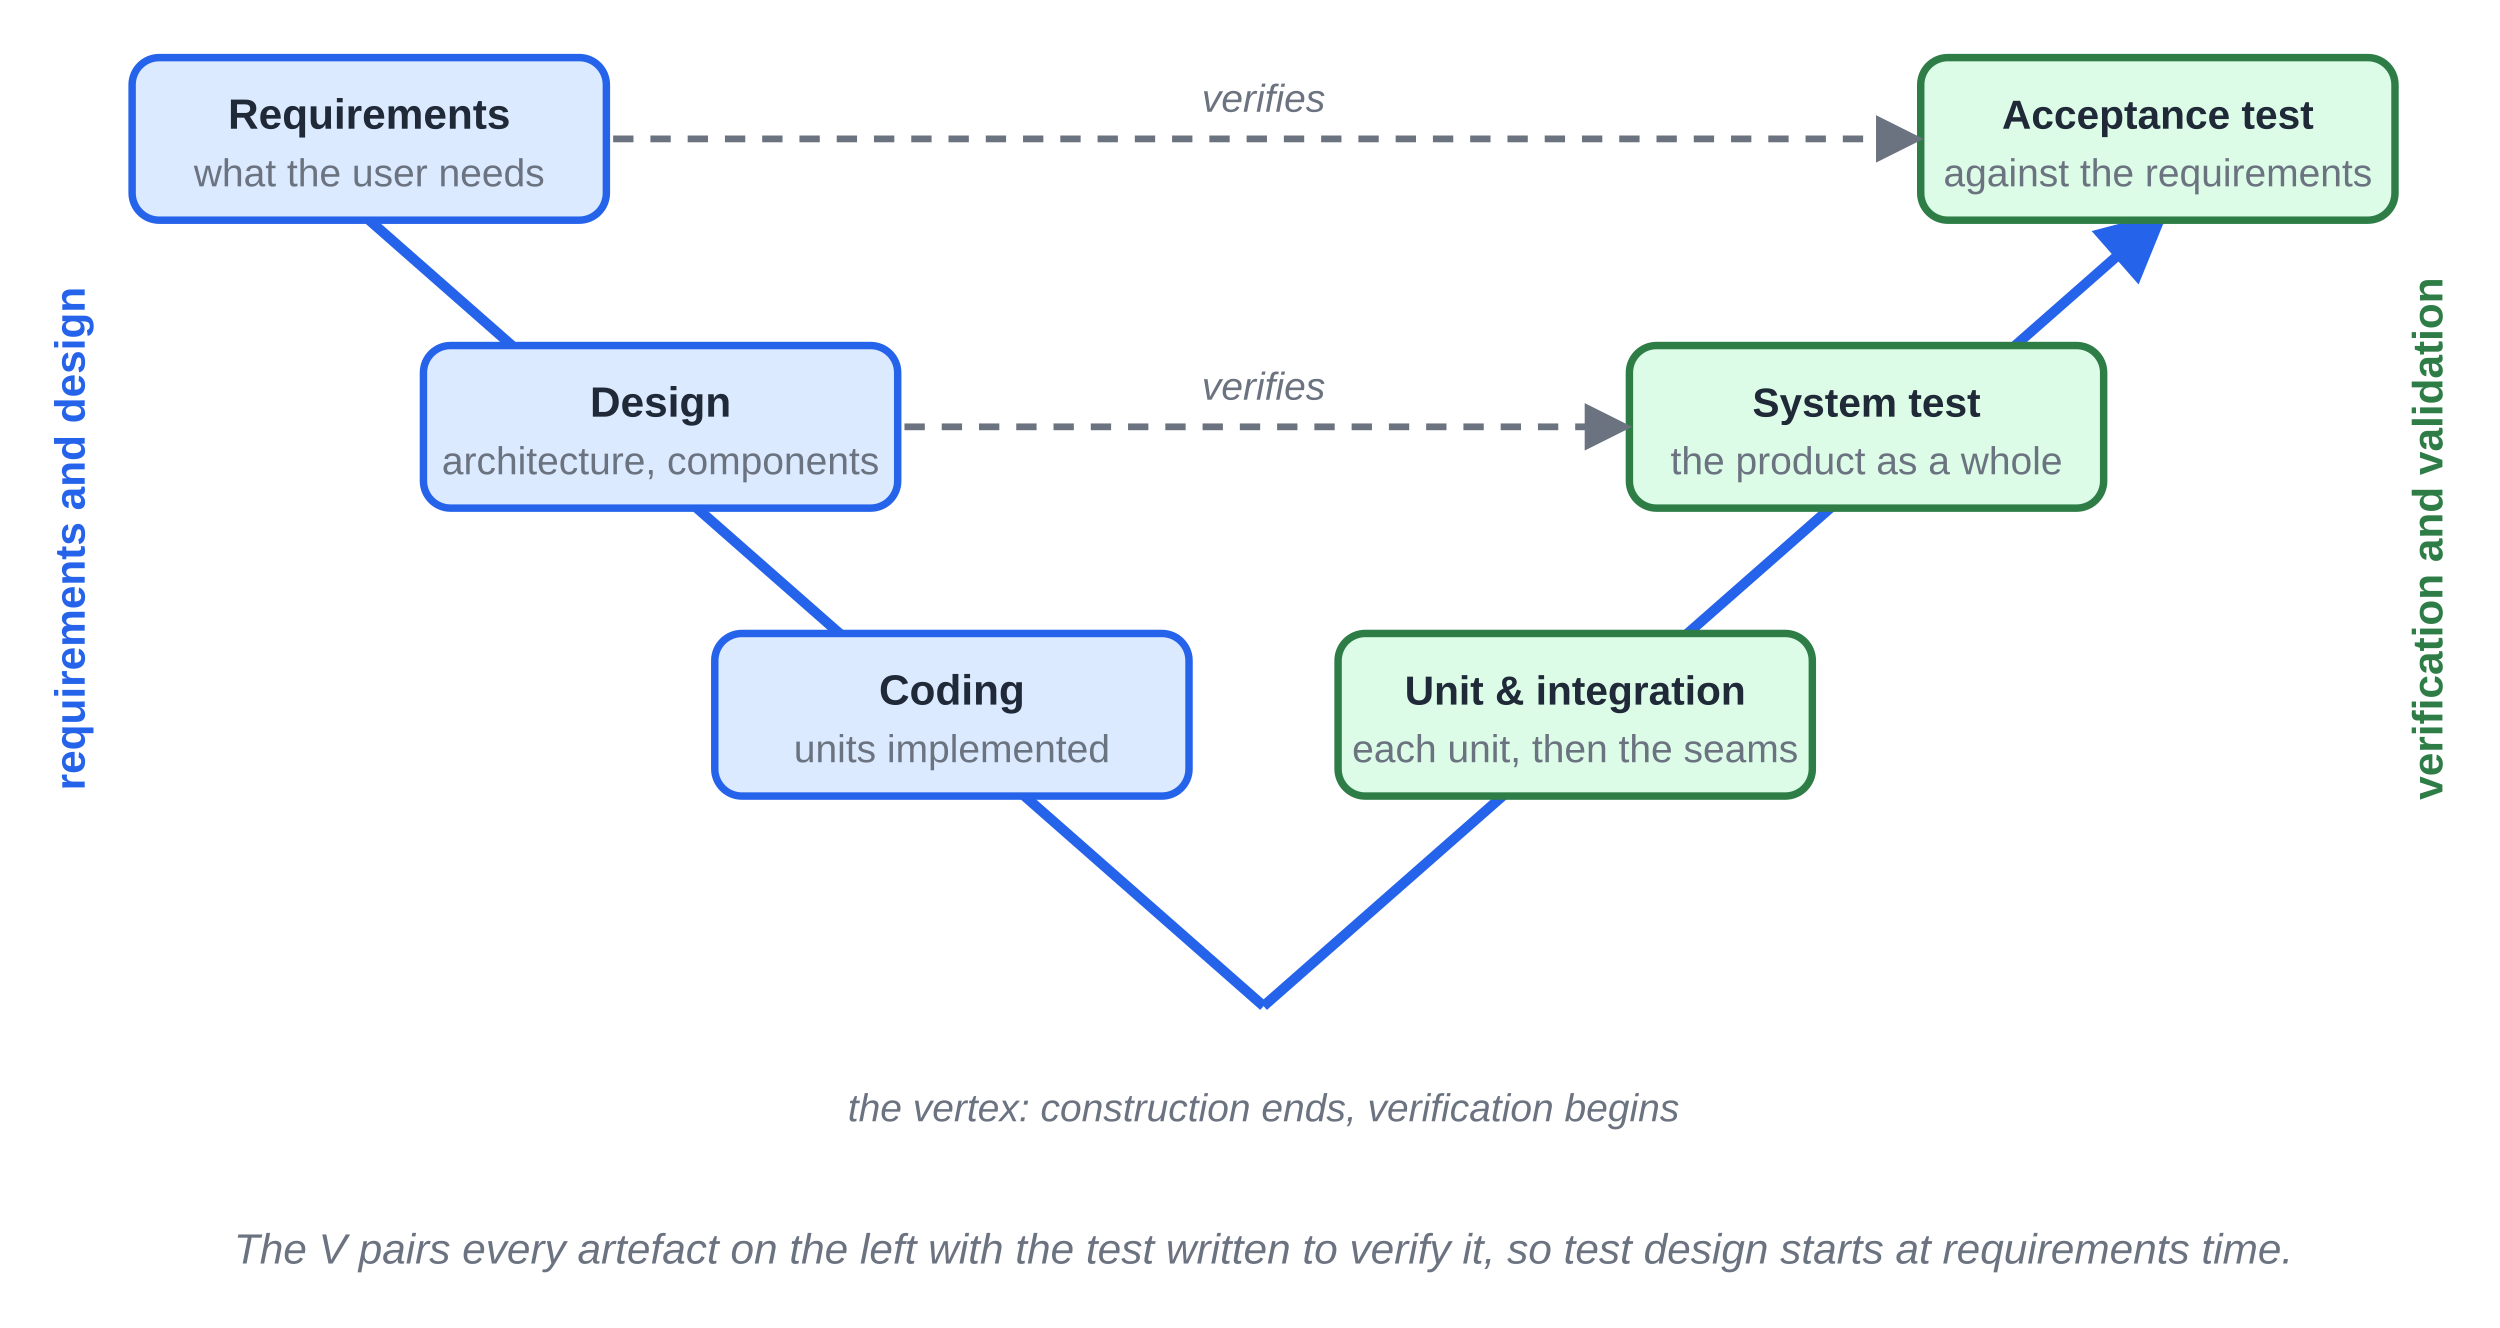
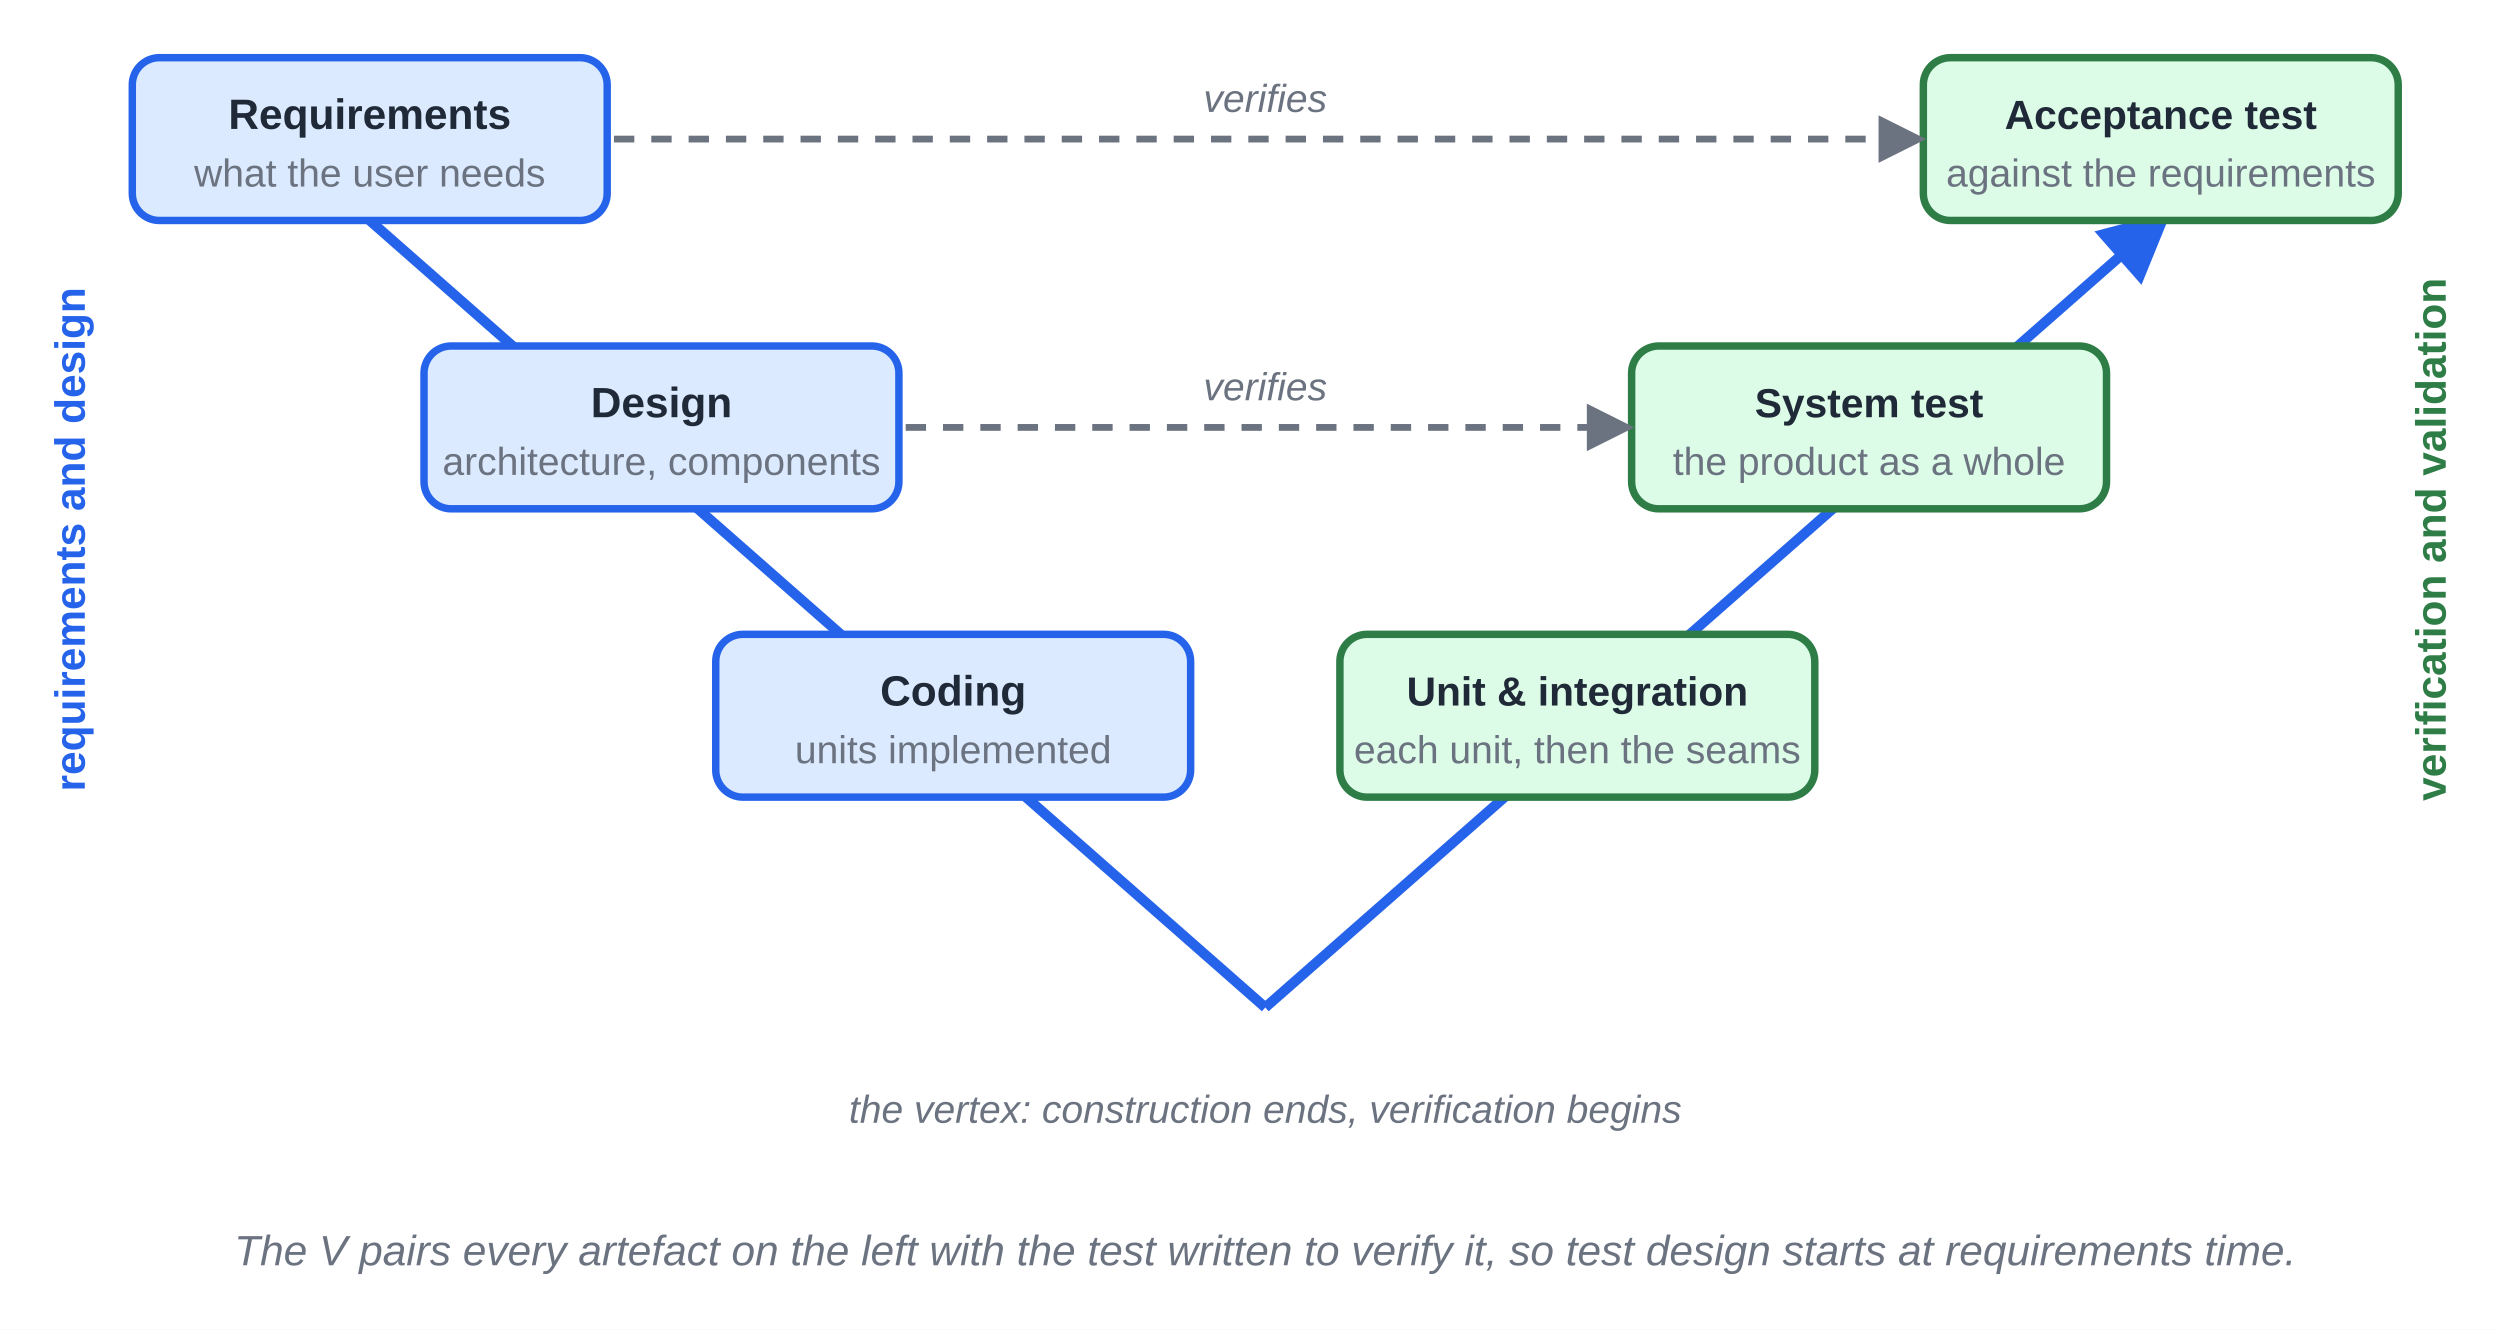
- <svg xmlns="http://www.w3.org/2000/svg" viewBox="7 51 738 392" font-family="Arial">
+ <svg xmlns="http://www.w3.org/2000/svg" viewBox="7 51 737 392" font-family="Arial">
  <defs>
    <marker id="arrB" viewBox="0 0 10 10" refX="8" refY="5" markerWidth="7" markerHeight="7" orient="auto-start-reverse">
      <path d="M0,0 L10,5 L0,10 z" fill="#2563EB" />
    </marker>
    <marker id="arrG" viewBox="0 0 10 10" refX="8" refY="5" markerWidth="7" markerHeight="7" orient="auto-start-reverse">
      <path d="M0,0 L10,5 L0,10 z" fill="#6B7280" />
    </marker>
    <marker id="arrV" viewBox="0 0 10 10" refX="8" refY="5" markerWidth="7" markerHeight="7" orient="auto-start-reverse">
      <path d="M0,0 L10,5 L0,10 z" fill="#6D3FA8" />
    </marker>
    <marker id="arrR" viewBox="0 0 10 10" refX="8" refY="5" markerWidth="7" markerHeight="7" orient="auto-start-reverse">
      <path d="M0,0 L10,5 L0,10 z" fill="#DC2626" />
    </marker>
    <marker id="arrT" viewBox="0 0 10 10" refX="8" refY="5" markerWidth="7" markerHeight="7" orient="auto-start-reverse">
      <path d="M0,0 L10,5 L0,10 z" fill="#0D9488" />
    </marker>
    <marker id="arrK" viewBox="0 0 10 10" refX="8" refY="5" markerWidth="7" markerHeight="7" orient="auto-start-reverse">
      <path d="M0,0 L10,5 L0,10 z" fill="#1F2937" />
    </marker>
    <marker id="arrA" viewBox="0 0 10 10" refX="8" refY="5" markerWidth="7" markerHeight="7" orient="auto-start-reverse">
      <path d="M0,0 L10,5 L0,10 z" fill="#D97706" />
    </marker>
    <marker id="arrGr" viewBox="0 0 10 10" refX="8" refY="5" markerWidth="7" markerHeight="7" orient="auto-start-reverse">
      <path d="M0,0 L10,5 L0,10 z" fill="#2E7D46" />
    </marker>
  </defs>
-   <rect x="7" y="51" width="738" height="392" fill="#FFFFFF" />
+   <rect x="7" y="51" width="737" height="392" fill="#FFFFFF" />
  <path d="M 116,116 L 380,348" fill="none" stroke="#2563EB" stroke-width="3" />
  <path d="M 380,348 L 644,116" fill="none" stroke="#2563EB" stroke-width="3" marker-end="url(#arrB)" />
  <rect x="46" y="68" width="140" height="48" rx="8" fill="#DBEAFE" stroke="#2563EB" stroke-width="2.2" />
  <text x="116" y="89" text-anchor="middle" font-size="12.5" fill="#1F2937" font-weight="bold" font-style="normal">Requirements</text>
  <text x="116" y="106" text-anchor="middle" font-size="11.5" fill="#6B7280" font-weight="normal" font-style="normal">what the user needs</text>
  <rect x="132" y="153" width="140" height="48" rx="8" fill="#DBEAFE" stroke="#2563EB" stroke-width="2.2" />
  <text x="202" y="174" text-anchor="middle" font-size="12.5" fill="#1F2937" font-weight="bold" font-style="normal">Design</text>
  <text x="202" y="191" text-anchor="middle" font-size="11.5" fill="#6B7280" font-weight="normal" font-style="normal">architecture, components</text>
  <rect x="218" y="238" width="140" height="48" rx="8" fill="#DBEAFE" stroke="#2563EB" stroke-width="2.2" />
  <text x="288" y="259" text-anchor="middle" font-size="12.5" fill="#1F2937" font-weight="bold" font-style="normal">Coding</text>
  <text x="288" y="276" text-anchor="middle" font-size="11.5" fill="#6B7280" font-weight="normal" font-style="normal">units implemented</text>
  <rect x="574" y="68" width="140" height="48" rx="8" fill="#DCFCE7" stroke="#2E7D46" stroke-width="2.2" />
  <text x="644" y="89" text-anchor="middle" font-size="12" fill="#1F2937" font-weight="bold" font-style="normal">Acceptance test</text>
  <text x="644" y="106" text-anchor="middle" font-size="11.5" fill="#6B7280" font-weight="normal" font-style="normal">against the requirements</text>
  <rect x="488" y="153" width="140" height="48" rx="8" fill="#DCFCE7" stroke="#2E7D46" stroke-width="2.2" />
  <text x="558" y="174" text-anchor="middle" font-size="12" fill="#1F2937" font-weight="bold" font-style="normal">System test</text>
  <text x="558" y="191" text-anchor="middle" font-size="11.5" fill="#6B7280" font-weight="normal" font-style="normal">the product as a whole</text>
  <rect x="402" y="238" width="140" height="48" rx="8" fill="#DCFCE7" stroke="#2E7D46" stroke-width="2.2" />
  <text x="472" y="259" text-anchor="middle" font-size="12" fill="#1F2937" font-weight="bold" font-style="normal">Unit &amp; integration</text>
  <text x="472" y="276" text-anchor="middle" font-size="11.5" fill="#6B7280" font-weight="normal" font-style="normal">each unit, then the seams</text>
  <line x1="188" y1="92" x2="572" y2="92" stroke="#6B7280" stroke-width="2" stroke-dasharray="6 5" marker-end="url(#arrG)" />
  <line x1="274" y1="177" x2="486" y2="177" stroke="#6B7280" stroke-width="2" stroke-dasharray="6 5" marker-end="url(#arrG)" />
  <text x="380" y="84" text-anchor="middle" font-size="11.5" fill="#6B7280" font-weight="normal" font-style="italic">verifies</text>
  <text x="380" y="169" text-anchor="middle" font-size="11.5" fill="#6B7280" font-weight="normal" font-style="italic">verifies</text>
  <text x="32" y="210" text-anchor="middle" font-size="12.5" fill="#2563EB" font-weight="bold" transform="rotate(-90 32 210)">requirements and design</text>
  <text x="728" y="210" text-anchor="middle" font-size="12.5" fill="#2E7D46" font-weight="bold" transform="rotate(-90 728 210)">verification and validation</text>
  <text x="380" y="382" text-anchor="middle" font-size="11.5" fill="#6B7280" font-weight="normal" font-style="italic">the vertex: construction ends, verification begins</text>
  <text x="380" y="424" text-anchor="middle" font-size="12.5" fill="#6B7280" font-weight="normal" font-style="italic">The V pairs every artefact on the left with the test written to verify it, so test design starts at requirements time.</text>
</svg>
